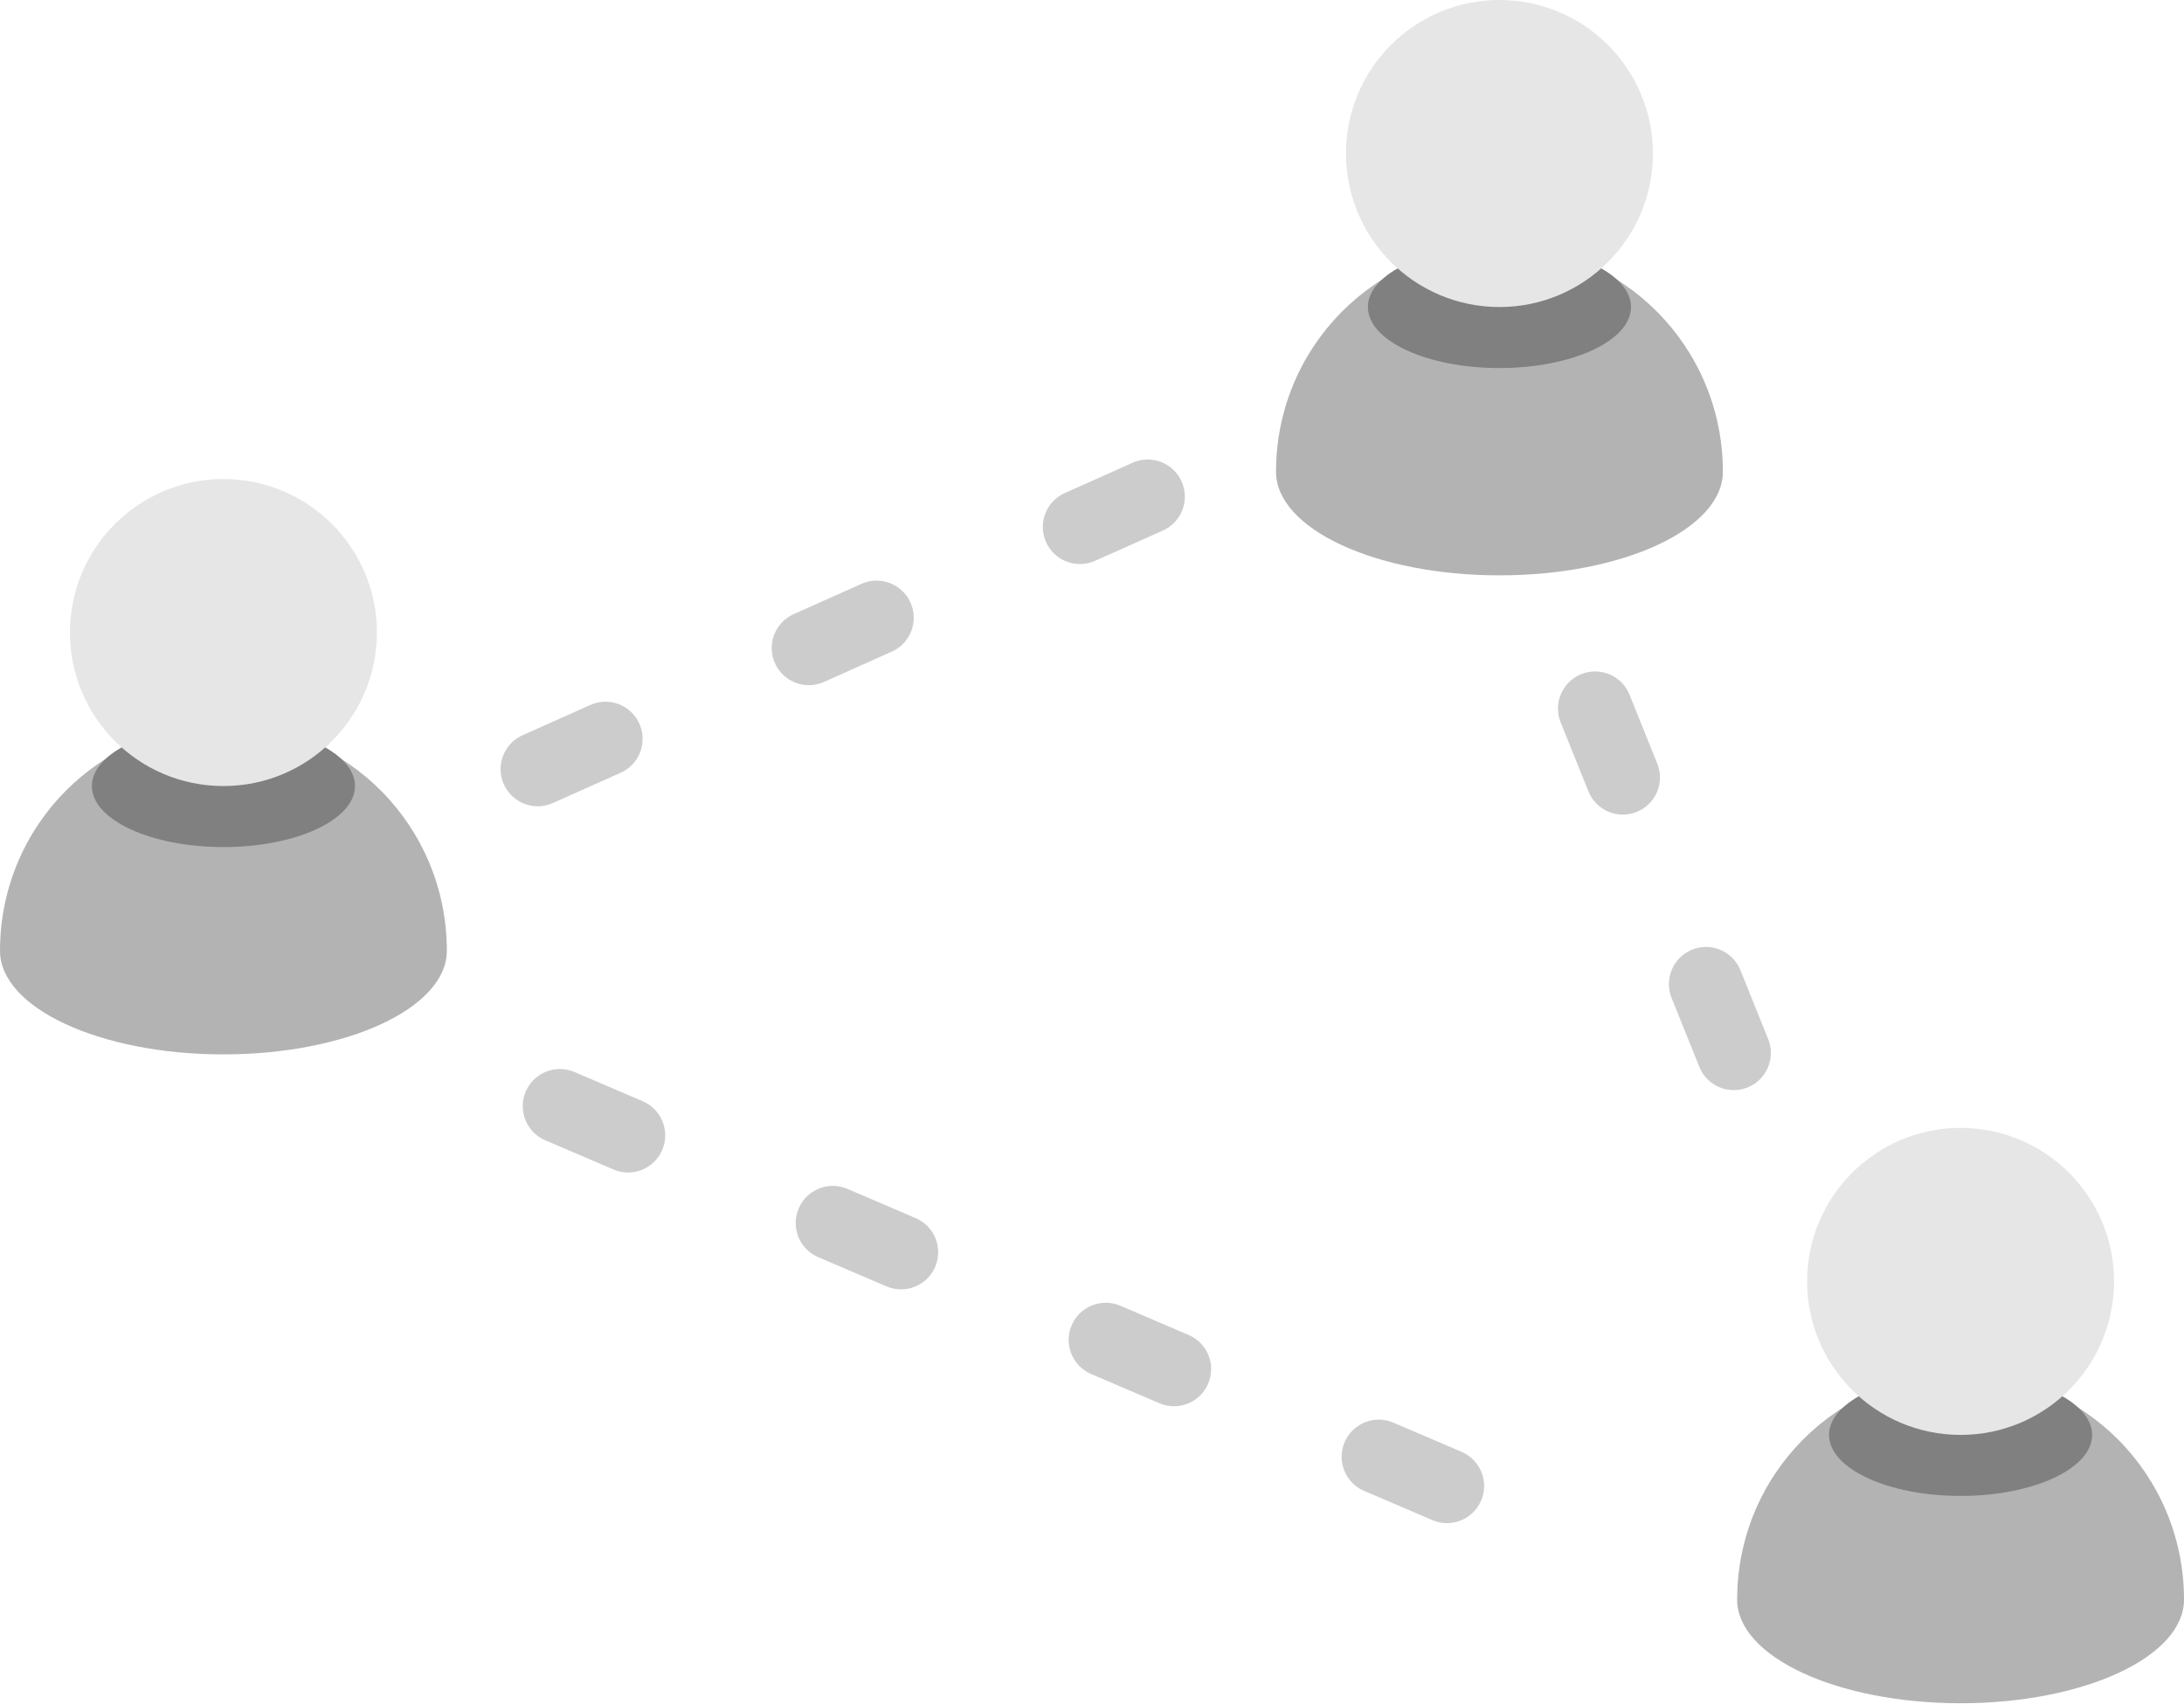
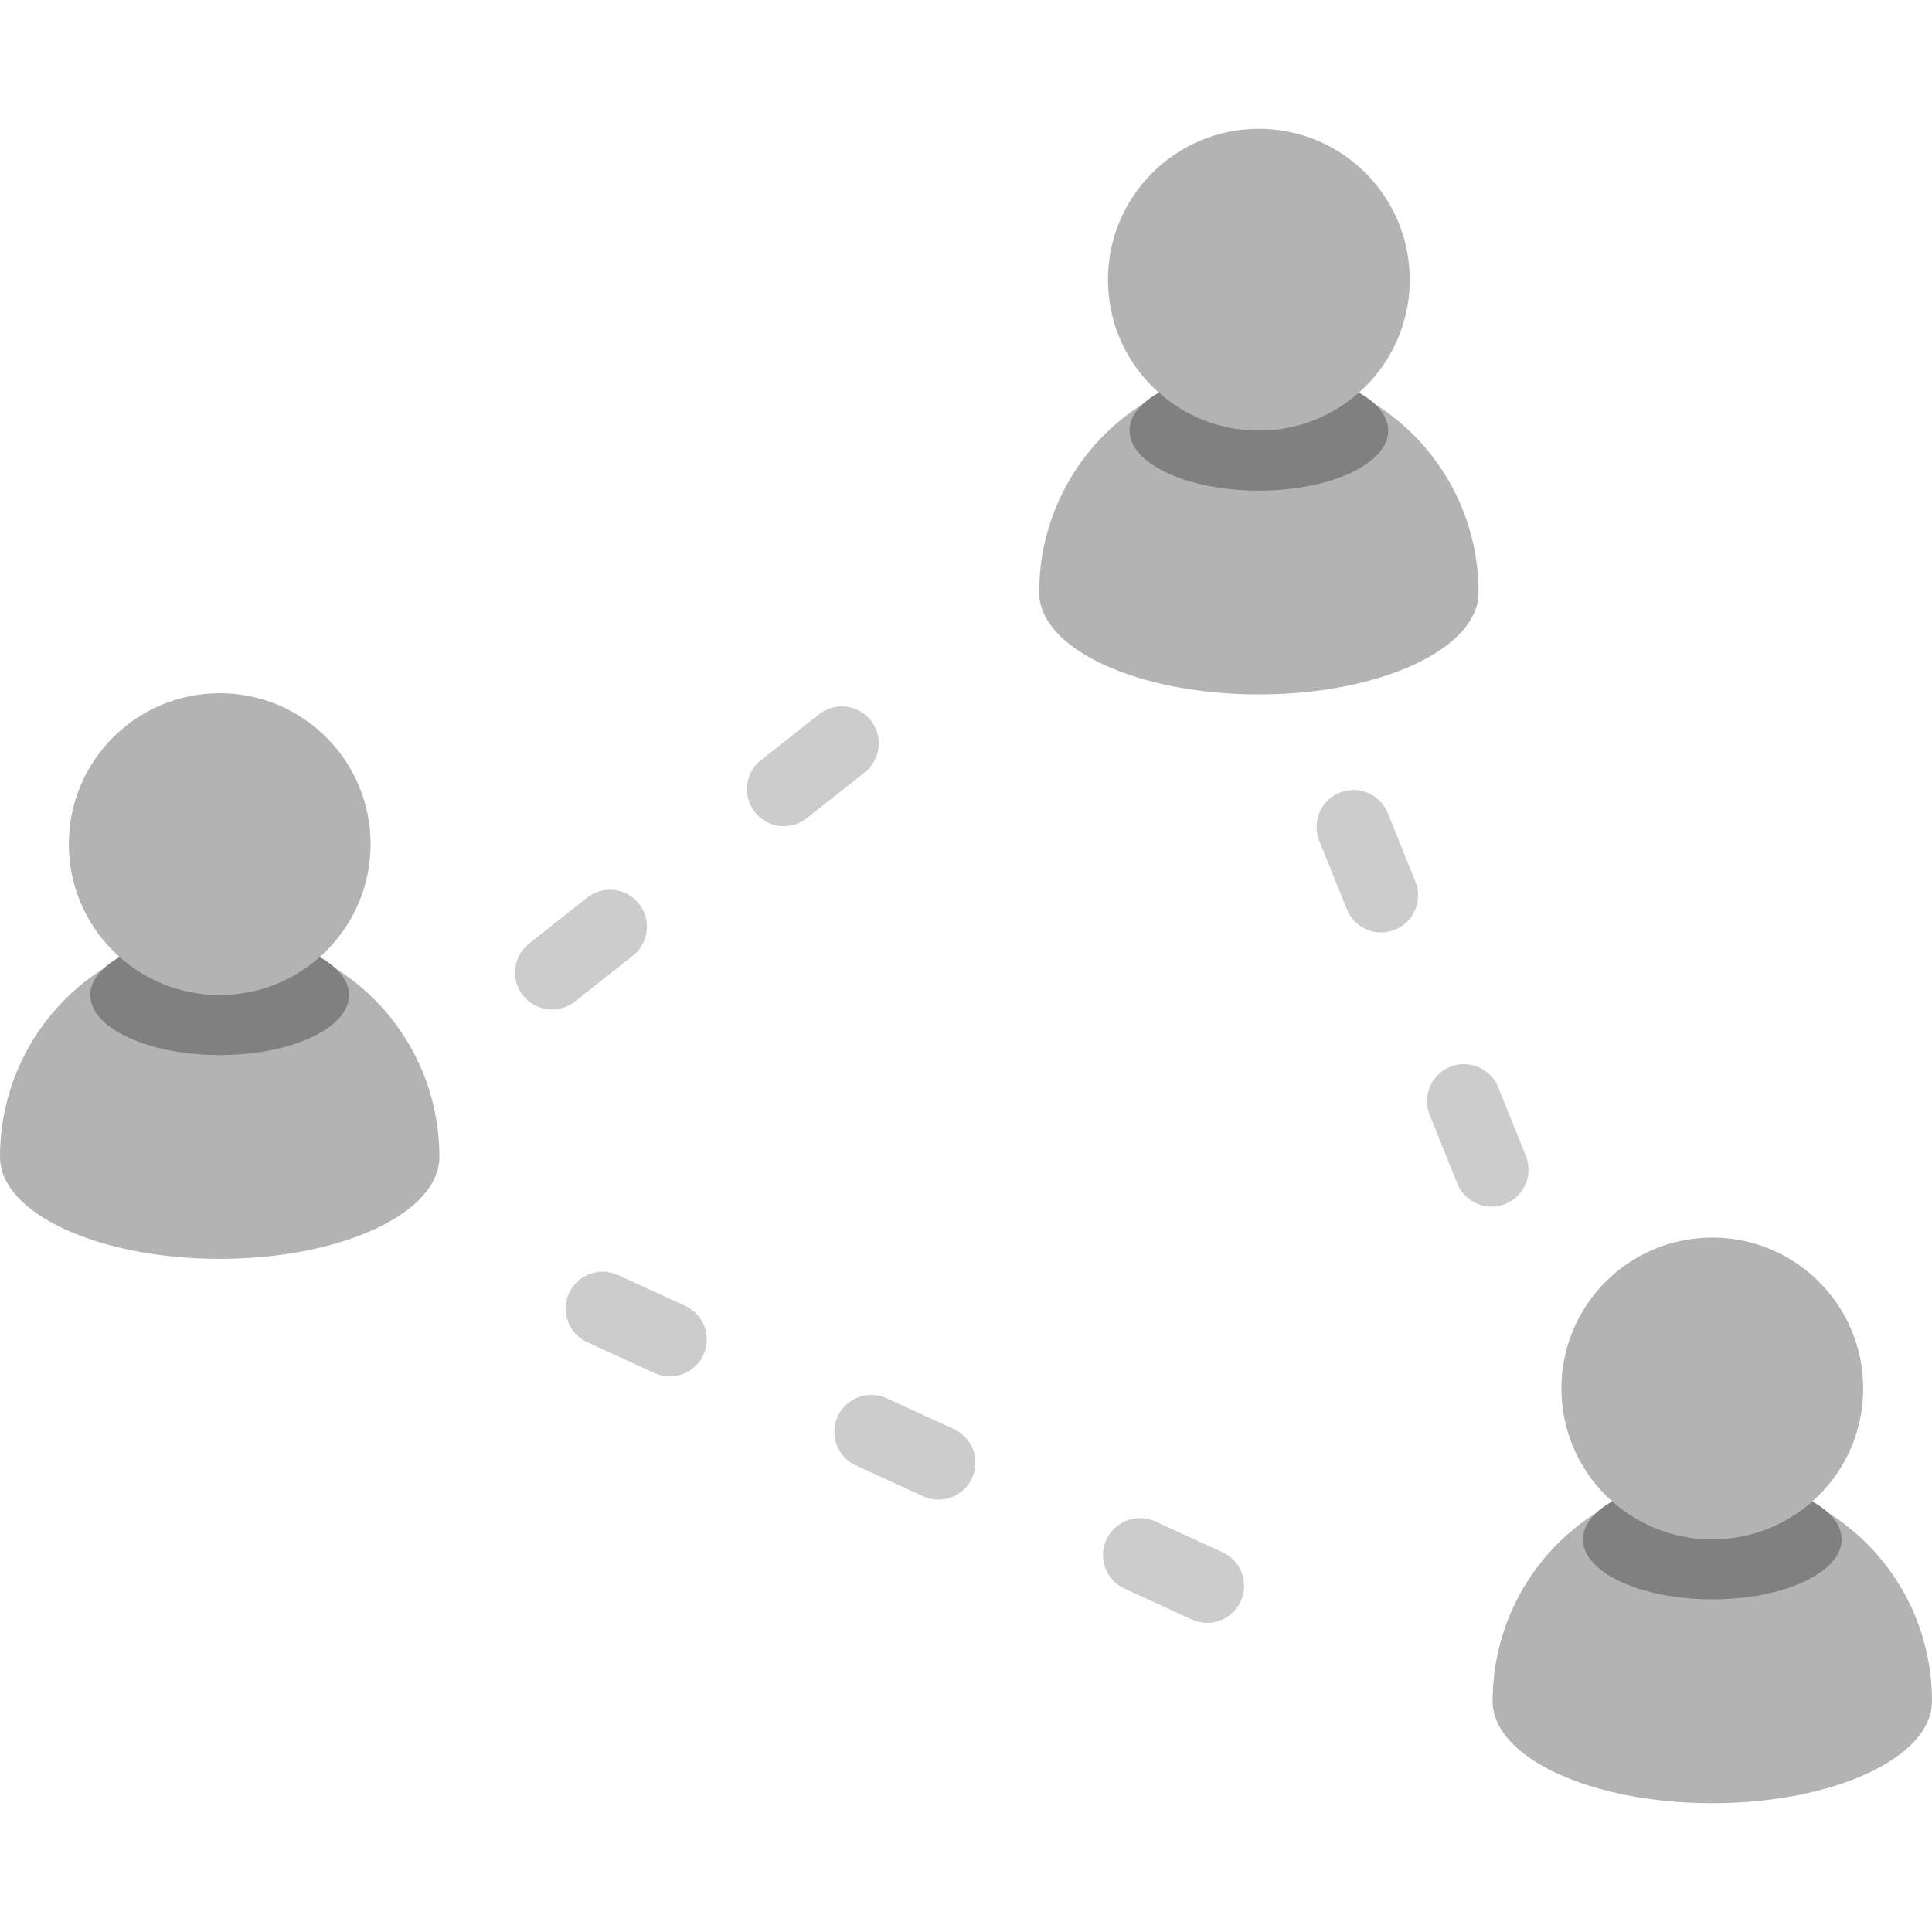
- <svg xmlns="http://www.w3.org/2000/svg" width="494.625" height="385.639" viewBox="0 0 130.869 102.034" version="1.1" id="svg5" xml:space="preserve">
+ <svg xmlns="http://www.w3.org/2000/svg" xmlns:xlink="http://www.w3.org/1999/xlink" width="173" height="173" viewBox="0 0 45.773 45.773" version="1.1" id="svg5" xml:space="preserve">
  <defs id="defs2">
    <rect x="1665.803" y="175.768" width="872.183" height="298.273" id="rect5677" />
    <rect x="1805.619" y="150.468" width="732.368" height="332.894" id="rect5671" />
    <rect x="1665.803" y="175.768" width="872.183" height="298.273" id="rect8036" />
    <rect x="1665.803" y="175.768" width="872.183" height="298.273" id="rect836" />
    <rect x="1665.803" y="175.768" width="872.183" height="298.273" id="rect52157" />
    <rect x="1665.803" y="175.768" width="872.183" height="298.273" id="rect52175" />
    <rect x="1665.803" y="175.768" width="872.183" height="298.273" id="rect52345" />
+     <linearGradient xlink:href="#linearGradient42326" id="linearGradient51537" x1="130.818" y1="513.713" x2="145.824" y2="513.713" gradientUnits="userSpaceOnUse" gradientTransform="translate(8.470183,84.20358)" />
+     <linearGradient id="linearGradient42326">
+       <stop style="stop-color:#00ffde;stop-opacity:1;" offset="0" id="stop42322" />
+       <stop style="stop-color:#87e0ff;stop-opacity:1;" offset="1" id="stop42324" />
+     </linearGradient>
+     <filter style="color-interpolation-filters:sRGB" id="filter53227" x="-0.114" y="-0.043" width="1.3" height="1.114">
+       <feGaussianBlur stdDeviation="0.661" id="feGaussianBlur53229" />
+     </filter>
+     <linearGradient xlink:href="#linearGradient42326" id="linearGradient475" gradientUnits="userSpaceOnUse" gradientTransform="matrix(0.6725335,0,0,0.6725335,-129.3255,-303.2887)" x1="66.624" y1="538.162" x2="132.292" y2="538.162" />
+     <linearGradient xlink:href="#linearGradient42326" id="linearGradient477" gradientUnits="userSpaceOnUse" gradientTransform="matrix(0.593533,0,0,0.5884935,-120.3344,-260.7882)" x1="63.136" y1="498.407" x2="112.362" y2="498.407" />
+     <linearGradient xlink:href="#linearGradient42326" id="linearGradient479" gradientUnits="userSpaceOnUse" gradientTransform="matrix(0.6725335,0,0,0.6725335,-129.3255,-303.2887)" x1="130.818" y1="513.713" x2="145.824" y2="513.713" />
+     <linearGradient xlink:href="#linearGradient42326" id="linearGradient51529" x1="66.624" y1="538.162" x2="132.292" y2="538.162" gradientUnits="userSpaceOnUse" gradientTransform="translate(8.470183,84.20358)" />
+     <filter style="color-interpolation-filters:sRGB" id="filter53235" x="-0.03" y="-0.064" width="1.059" height="1.129">
+       <feGaussianBlur stdDeviation="0.661" id="feGaussianBlur53237" />
+     </filter>
+     <linearGradient xlink:href="#linearGradient42326" id="linearGradient51545" x1="63.136" y1="498.407" x2="112.362" y2="498.407" gradientUnits="userSpaceOnUse" gradientTransform="translate(8.470183,84.20358)" />
+     <filter style="color-interpolation-filters:sRGB" id="filter53231" x="-0.041" y="-0.055" width="1.083" height="1.107">
+       <feGaussianBlur stdDeviation="0.661" id="feGaussianBlur53233" />
+     </filter>
+     <linearGradient xlink:href="#linearGradient42326" id="linearGradient51537-2" x1="130.818" y1="513.713" x2="145.824" y2="513.713" gradientUnits="userSpaceOnUse" gradientTransform="translate(8.470183,84.20358)" />
+     <filter style="color-interpolation-filters:sRGB" id="filter53227-3" x="-0.177" y="-0.043" width="1.427" height="1.139">
+       <feGaussianBlur stdDeviation="0.661" id="feGaussianBlur53229-4" />
+     </filter>
+     <linearGradient xlink:href="#linearGradient42326" id="linearGradient475-8" gradientUnits="userSpaceOnUse" gradientTransform="matrix(0.3887878,0,0,0.3887878,-91.02831,-161.0764)" x1="66.624" y1="538.162" x2="132.292" y2="538.162" />
+     <linearGradient xlink:href="#linearGradient42326" id="linearGradient477-7" gradientUnits="userSpaceOnUse" gradientTransform="matrix(0.343118,0,0,0.3402048,-85.83059,-136.5071)" x1="63.136" y1="498.407" x2="112.362" y2="498.407" />
+     <linearGradient xlink:href="#linearGradient42326" id="linearGradient479-9" gradientUnits="userSpaceOnUse" gradientTransform="matrix(0.3887878,0,0,0.3887878,-91.02831,-161.0764)" x1="130.818" y1="513.713" x2="145.824" y2="513.713" />
+     <linearGradient xlink:href="#linearGradient42326" id="linearGradient51529-0" x1="66.624" y1="538.162" x2="132.292" y2="538.162" gradientUnits="userSpaceOnUse" gradientTransform="translate(8.470183,84.20358)" />
+     <filter style="color-interpolation-filters:sRGB" id="filter53235-7" x="-0.03" y="-0.07" width="1.059" height="1.172">
+       <feGaussianBlur stdDeviation="0.661" id="feGaussianBlur53237-0" />
+     </filter>
+     <linearGradient xlink:href="#linearGradient42326" id="linearGradient51545-9" x1="63.136" y1="498.407" x2="112.362" y2="498.407" gradientUnits="userSpaceOnUse" gradientTransform="translate(8.470183,84.20358)" />
+     <filter style="color-interpolation-filters:sRGB" id="filter53231-1" x="-0.044" y="-0.091" width="1.107" height="1.162">
+       <feGaussianBlur stdDeviation="0.661" id="feGaussianBlur53233-0" />
+     </filter>
  </defs>
-   <g id="layer1" transform="translate(-60.08406,-428.5815)">
-     <path id="ellipse51028" style="opacity:1;fill:#b3b3b3;fill-opacity:1;fill-rule:evenodd;stroke:none;stroke-width:1.776;stroke-linecap:round;stroke-linejoin:round;stroke-dasharray:none;stroke-opacity:1" d="m 73.472,472.014 a 13.388,13.522 0 0 0 -13.388,13.522 13.388,6.21 0 0 0 13.388,6.209 13.388,6.21 0 0 0 13.388,-6.209 13.388,13.522 0 0 0 -13.388,-13.522 z m 0,7.312 a 13.388,6.21 0 0 1 0.609,0.006 13.388,6.21 0 0 1 0.608,0.019 13.388,6.21 0 0 0 -0.608,-0.019 13.388,6.21 0 0 0 -0.609,-0.006 z m 0,0 a 13.388,6.21 0 0 0 -1.823,0.058 13.388,6.21 0 0 1 1.823,-0.058 z m 1.823,0.058 a 13.388,6.21 0 0 1 0.602,0.045 13.388,6.21 0 0 0 -0.602,-0.045 z m -4.547,0.072 a 13.388,6.21 0 0 0 -1.76,0.229 13.388,6.21 0 0 1 1.76,-0.229 z m 6.042,0.064 a 13.388,6.21 0 0 1 0.587,0.076 13.388,6.21 0 0 0 -0.587,-0.076 z m 1.452,0.214 a 13.388,6.21 0 0 1 0.564,0.107 13.388,6.21 0 0 0 -0.564,-0.107 z m -11.726,0.497 a 13.388,6.21 0 0 0 -2.182,0.767 13.388,6.21 0 0 1 2.182,-0.767 z m -5.324,2.832 a 13.388,6.21 0 0 1 3.68e-4,0 13.388,6.21 0 0 0 -0.335,0.395 13.388,6.21 0 0 0 -0.493,0.816 13.388,6.21 0 0 1 0.493,-0.816 13.388,6.21 0 0 1 0.335,-0.395 z" />
-     <text xml:space="preserve" transform="scale(0.2645833)" id="text5669" style="font-style:normal;font-weight:normal;font-size:40px;line-height:1.25;font-family:sans-serif;white-space:pre;shape-inside:url(#rect5671);display:inline;fill:#000000;fill-opacity:1;stroke:none" />
-     <ellipse style="opacity:1;fill:#808080;fill-opacity:1;fill-rule:evenodd;stroke:none;stroke-width:0.709;stroke-linecap:round;stroke-linejoin:round;stroke-dasharray:none;stroke-opacity:1" id="ellipse51026" cx="73.472" cy="475.67" rx="7.883" ry="3.656" />
-     <circle style="opacity:1;fill:#e6e6e6;fill-opacity:1;fill-rule:evenodd;stroke:none;stroke-width:1.128;stroke-linecap:round;stroke-linejoin:round;stroke-dasharray:none;stroke-opacity:1" id="path51038" cx="73.472" cy="466.474" r="9.196" />
-     <path id="path51040" style="opacity:1;fill:#b3b3b3;fill-opacity:1;fill-rule:evenodd;stroke:none;stroke-width:1.776;stroke-linecap:round;stroke-linejoin:round;stroke-dasharray:none;stroke-opacity:1" d="m 149.934,443.318 a 13.388,13.522 0 0 0 -13.388,13.522 13.388,6.21 0 0 0 13.388,6.209 13.388,6.21 0 0 0 13.388,-6.209 13.388,13.522 0 0 0 -13.388,-13.522 z m 0,7.312 a 13.388,6.21 0 0 1 0.609,0.006 13.388,6.21 0 0 1 0.608,0.019 13.388,6.21 0 0 0 -0.608,-0.019 13.388,6.21 0 0 0 -0.609,-0.006 z m 0,0 a 13.388,6.21 0 0 0 -1.823,0.058 13.388,6.21 0 0 1 1.823,-0.058 z m 1.823,0.058 a 13.388,6.21 0 0 1 0.602,0.045 13.388,6.21 0 0 0 -0.602,-0.045 z m -4.547,0.072 a 13.388,6.21 0 0 0 -1.76,0.229 13.388,6.21 0 0 1 1.76,-0.229 z m 6.042,0.064 a 13.388,6.21 0 0 1 0.587,0.076 13.388,6.21 0 0 0 -0.587,-0.076 z m 1.452,0.214 a 13.388,6.21 0 0 1 0.564,0.107 13.388,6.21 0 0 0 -0.564,-0.107 z m -11.726,0.497 a 13.388,6.21 0 0 0 -2.182,0.767 13.388,6.21 0 0 1 2.182,-0.767 z m -5.324,2.832 a 13.388,6.21 0 0 1 3.7e-4,0 13.388,6.21 0 0 0 -0.335,0.395 13.388,6.21 0 0 0 -0.493,0.816 13.388,6.21 0 0 1 0.493,-0.816 13.388,6.21 0 0 1 0.335,-0.395 z" />
-     <ellipse style="opacity:1;fill:#808080;fill-opacity:1;fill-rule:evenodd;stroke:none;stroke-width:0.709;stroke-linecap:round;stroke-linejoin:round;stroke-dasharray:none;stroke-opacity:1" id="ellipse51042" cx="149.934" cy="446.974" rx="7.883" ry="3.656" />
-     <circle style="opacity:1;fill:#e6e6e6;fill-opacity:1;fill-rule:evenodd;stroke:none;stroke-width:1.128;stroke-linecap:round;stroke-linejoin:round;stroke-dasharray:none;stroke-opacity:1" id="circle51044" cx="149.934" cy="437.778" r="9.196" />
-     <path id="path51252" style="opacity:1;fill:#b3b3b3;fill-opacity:1;fill-rule:evenodd;stroke:none;stroke-width:1.776;stroke-linecap:round;stroke-linejoin:round;stroke-dasharray:none;stroke-opacity:1" d="m 177.566,510.884 a 13.388,13.522 0 0 0 -13.388,13.522 13.388,6.21 0 0 0 13.388,6.209 13.388,6.21 0 0 0 13.388,-6.209 13.388,13.522 0 0 0 -13.388,-13.522 z m 0,7.312 a 13.388,6.21 0 0 1 0.609,0.006 13.388,6.21 0 0 1 0.608,0.019 13.388,6.21 0 0 0 -0.608,-0.019 13.388,6.21 0 0 0 -0.609,-0.006 z m 0,0 a 13.388,6.21 0 0 0 -1.823,0.058 13.388,6.21 0 0 1 1.823,-0.058 z m 1.823,0.058 a 13.388,6.21 0 0 1 0.602,0.045 13.388,6.21 0 0 0 -0.602,-0.045 z m -4.547,0.072 a 13.388,6.21 0 0 0 -1.76,0.229 13.388,6.21 0 0 1 1.76,-0.229 z m 6.042,0.064 a 13.388,6.21 0 0 1 0.587,0.076 13.388,6.21 0 0 0 -0.587,-0.076 z m 1.452,0.214 a 13.388,6.21 0 0 1 0.564,0.107 13.388,6.21 0 0 0 -0.564,-0.107 z m -11.726,0.497 a 13.388,6.21 0 0 0 -2.182,0.767 13.388,6.21 0 0 1 2.182,-0.767 z m -5.324,2.832 a 13.388,6.21 0 0 1 3.7e-4,0 13.388,6.21 0 0 0 -0.335,0.395 13.388,6.21 0 0 0 -0.493,0.816 13.388,6.21 0 0 1 0.493,-0.816 13.388,6.21 0 0 1 0.335,-0.395 z" />
-     <ellipse style="opacity:1;fill:#808080;fill-opacity:1;fill-rule:evenodd;stroke:none;stroke-width:0.709;stroke-linecap:round;stroke-linejoin:round;stroke-dasharray:none;stroke-opacity:1" id="ellipse51254" cx="177.566" cy="514.54" rx="7.883" ry="3.656" />
-     <circle style="opacity:1;fill:#e6e6e6;fill-opacity:1;fill-rule:evenodd;stroke:none;stroke-width:1.128;stroke-linecap:round;stroke-linejoin:round;stroke-dasharray:none;stroke-opacity:1" id="circle51256" cx="177.566" cy="505.344" r="9.196" />
-     <path style="fill:none;stroke:#cccccc;stroke-width:4.448;stroke-linecap:round;stroke-linejoin:miter;stroke-dasharray:4.448, 13.344;stroke-dashoffset:9.786;stroke-opacity:1" d="M 154.15,520.75 88.482,492.641" id="path51258" />
-     <path style="fill:none;stroke:#cccccc;stroke-width:4.448;stroke-linecap:round;stroke-linejoin:miter;stroke-dasharray:4.448, 13.344;stroke-dashoffset:9.786;stroke-opacity:1" d="M 84.994,477.921 134.22,455.939" id="path51260" />
-     <path style="fill:none;stroke:#cccccc;stroke-width:4.448;stroke-linecap:round;stroke-linejoin:miter;stroke-dasharray:4.448, 13.344;stroke-dashoffset:9.786;stroke-opacity:1" d="m 152.676,463.603 15.006,37.268" id="path51262" />
-   </g>
+   <path id="path51476-5" style="fill:#b3b3b3;fill-opacity:1;fill-rule:evenodd;stroke:none;stroke-width:0.963;stroke-linecap:round;stroke-linejoin:round;stroke-dasharray:none;stroke-opacity:1" d="M 5.205,22.153 A 5.205,5.257 0 0 0 3.9609375e-6,27.41 5.205,2.414 0 0 0 5.205,29.825 a 5.205,2.414 0 0 0 5.205,-2.414 5.205,5.257 0 0 0 -5.205,-5.257 z m 0,2.843 a 5.205,2.414 0 0 1 0.237,0.002 5.205,2.414 0 0 1 0.236,0.007 5.205,2.414 0 0 0 -0.236,-0.007 5.205,2.414 0 0 0 -0.237,-0.002 z m 0,0 a 5.205,2.414 0 0 0 -0.709,0.023 5.205,2.414 0 0 1 0.709,-0.023 z m 0.709,0.023 a 5.205,2.414 0 0 1 0.234,0.017 5.205,2.414 0 0 0 -0.234,-0.017 z m -1.768,0.028 a 5.205,2.414 0 0 0 -0.684,0.089 5.205,2.414 0 0 1 0.684,-0.089 z m 2.349,0.025 a 5.205,2.414 0 0 1 0.228,0.03 5.205,2.414 0 0 0 -0.228,-0.03 z m 0.564,0.083 a 5.205,2.414 0 0 1 0.219,0.042 5.205,2.414 0 0 0 -0.219,-0.042 z m -4.559,0.193 a 5.205,2.414 0 0 0 -0.848,0.298 5.205,2.414 0 0 1 0.848,-0.298 z m -2.07,1.101 a 5.205,2.414 0 0 1 1.44e-4,0 5.205,2.414 0 0 0 -0.13,0.153 5.205,2.414 0 0 0 -0.192,0.317 5.205,2.414 0 0 1 0.192,-0.317 5.205,2.414 0 0 1 0.13,-0.153 z" />
+   <ellipse style="fill:#808080;fill-opacity:1;fill-rule:evenodd;stroke:none;stroke-width:0.384;stroke-linecap:round;stroke-linejoin:round;stroke-dasharray:none;stroke-opacity:1" id="ellipse51478-2" cx="5.205" cy="23.575" rx="3.065" ry="1.421" />
+   <circle style="fill:#b3b3b3;fill-opacity:1;fill-rule:evenodd;stroke:none;stroke-width:0.611;stroke-linecap:round;stroke-linejoin:round;stroke-dasharray:none;stroke-opacity:1" id="circle51480-8" cx="5.205" cy="19.999" r="3.575" />
+   <path id="path51482-6" style="fill:#b3b3b3;fill-opacity:1;fill-rule:evenodd;stroke:none;stroke-width:0.963;stroke-linecap:round;stroke-linejoin:round;stroke-dasharray:none;stroke-opacity:1" d="m 29.825,8.781 a 5.205,5.257 0 0 0 -5.205,5.257 5.205,2.414 0 0 0 5.205,2.414 5.205,2.414 0 0 0 5.205,-2.414 5.205,5.257 0 0 0 -5.205,-5.257 z m 0,2.843 a 5.205,2.414 0 0 1 0.237,0.002 5.205,2.414 0 0 1 0.236,0.007 5.205,2.414 0 0 0 -0.236,-0.007 5.205,2.414 0 0 0 -0.237,-0.002 z m 0,0 a 5.205,2.414 0 0 0 -0.709,0.023 5.205,2.414 0 0 1 0.709,-0.023 z m 0.709,0.023 a 5.205,2.414 0 0 1 0.234,0.017 5.205,2.414 0 0 0 -0.234,-0.017 z m -1.768,0.028 a 5.205,2.414 0 0 0 -0.684,0.089 5.205,2.414 0 0 1 0.684,-0.089 z m 2.349,0.025 a 5.205,2.414 0 0 1 0.228,0.03 5.205,2.414 0 0 0 -0.228,-0.03 z m 0.564,0.083 a 5.205,2.414 0 0 1 0.219,0.042 5.205,2.414 0 0 0 -0.219,-0.042 z m -4.559,0.193 a 5.205,2.414 0 0 0 -0.848,0.298 5.205,2.414 0 0 1 0.848,-0.298 z m -2.07,1.101 a 5.205,2.414 0 0 1 1.43e-4,0 5.205,2.414 0 0 0 -0.13,0.153 5.205,2.414 0 0 0 -0.192,0.317 5.205,2.414 0 0 1 0.192,-0.317 5.205,2.414 0 0 1 0.13,-0.153 z" />
+   <ellipse style="fill:#808080;fill-opacity:1;fill-rule:evenodd;stroke:none;stroke-width:0.384;stroke-linecap:round;stroke-linejoin:round;stroke-dasharray:none;stroke-opacity:1" id="ellipse51484-1" cx="29.825" cy="10.203" rx="3.065" ry="1.421" />
+   <circle style="fill:#b3b3b3;fill-opacity:1;fill-rule:evenodd;stroke:none;stroke-width:0.611;stroke-linecap:round;stroke-linejoin:round;stroke-dasharray:none;stroke-opacity:1" id="circle51486-0" cx="29.825" cy="6.627" r="3.575" />
+   <path id="path51488-7" style="fill:#b3b3b3;fill-opacity:1;fill-rule:evenodd;stroke:none;stroke-width:0.963;stroke-linecap:round;stroke-linejoin:round;stroke-dasharray:none;stroke-opacity:1" d="m 40.568,35.05 a 5.205,5.257 0 0 0 -5.205,5.257 5.205,2.414 0 0 0 5.205,2.414 5.205,2.414 0 0 0 5.205,-2.414 5.205,5.257 0 0 0 -5.205,-5.257 z m 0,2.843 a 5.205,2.414 0 0 1 0.237,0.002 5.205,2.414 0 0 1 0.236,0.007 5.205,2.414 0 0 0 -0.236,-0.007 5.205,2.414 0 0 0 -0.237,-0.002 z m 0,0 a 5.205,2.414 0 0 0 -0.709,0.023 5.205,2.414 0 0 1 0.709,-0.023 z m 0.709,0.023 a 5.205,2.414 0 0 1 0.234,0.017 5.205,2.414 0 0 0 -0.234,-0.017 z m -1.768,0.028 a 5.205,2.414 0 0 0 -0.684,0.089 5.205,2.414 0 0 1 0.684,-0.089 z m 2.349,0.025 a 5.205,2.414 0 0 1 0.228,0.03 5.205,2.414 0 0 0 -0.228,-0.03 z m 0.564,0.083 a 5.205,2.414 0 0 1 0.219,0.042 5.205,2.414 0 0 0 -0.219,-0.042 z m -4.559,0.193 a 5.205,2.414 0 0 0 -0.848,0.298 5.205,2.414 0 0 1 0.848,-0.298 z m -2.07,1.101 a 5.205,2.414 0 0 1 1.44e-4,0 5.205,2.414 0 0 0 -0.13,0.153 5.205,2.414 0 0 0 -0.192,0.317 5.205,2.414 0 0 1 0.192,-0.317 5.205,2.414 0 0 1 0.13,-0.153 z" />
+   <ellipse style="fill:#808080;fill-opacity:1;fill-rule:evenodd;stroke:none;stroke-width:0.384;stroke-linecap:round;stroke-linejoin:round;stroke-dasharray:none;stroke-opacity:1" id="ellipse51490-7" cx="40.568" cy="36.471" rx="3.065" ry="1.421" />
+   <path style="fill:#cccccc;fill-opacity:1;stroke:#cccccc;stroke-width:1.751;stroke-linecap:round;stroke-linejoin:miter;stroke-dasharray:1.751, 5.252;stroke-dashoffset:3.852;stroke-opacity:1" d="M 31.464,38.886 10.606,29.321" id="path51494-8" />
+   <path style="fill:#cccccc;fill-opacity:1;stroke:#cccccc;stroke-width:1.751;stroke-linecap:round;stroke-linejoin:miter;stroke-dasharray:1.751, 5.252;stroke-dashoffset:3.852;stroke-opacity:1" d="M 10.606,24.996 23.782,14.577" id="path51496-4" />
+   <path style="fill:#cccccc;fill-opacity:1;stroke:#cccccc;stroke-width:1.751;stroke-linecap:round;stroke-linejoin:miter;stroke-dasharray:1.751, 5.252;stroke-dashoffset:3.852;stroke-opacity:1" d="m 30.891,16.668 5.834,14.489" id="path51498-5" />
+   <circle style="fill:#b3b3b3;fill-opacity:1;fill-rule:evenodd;stroke:none;stroke-width:0.611;stroke-linecap:round;stroke-linejoin:round;stroke-dasharray:none;stroke-opacity:1" id="circle51492-7" cx="40.568" cy="32.896" r="3.575" />
</svg>
